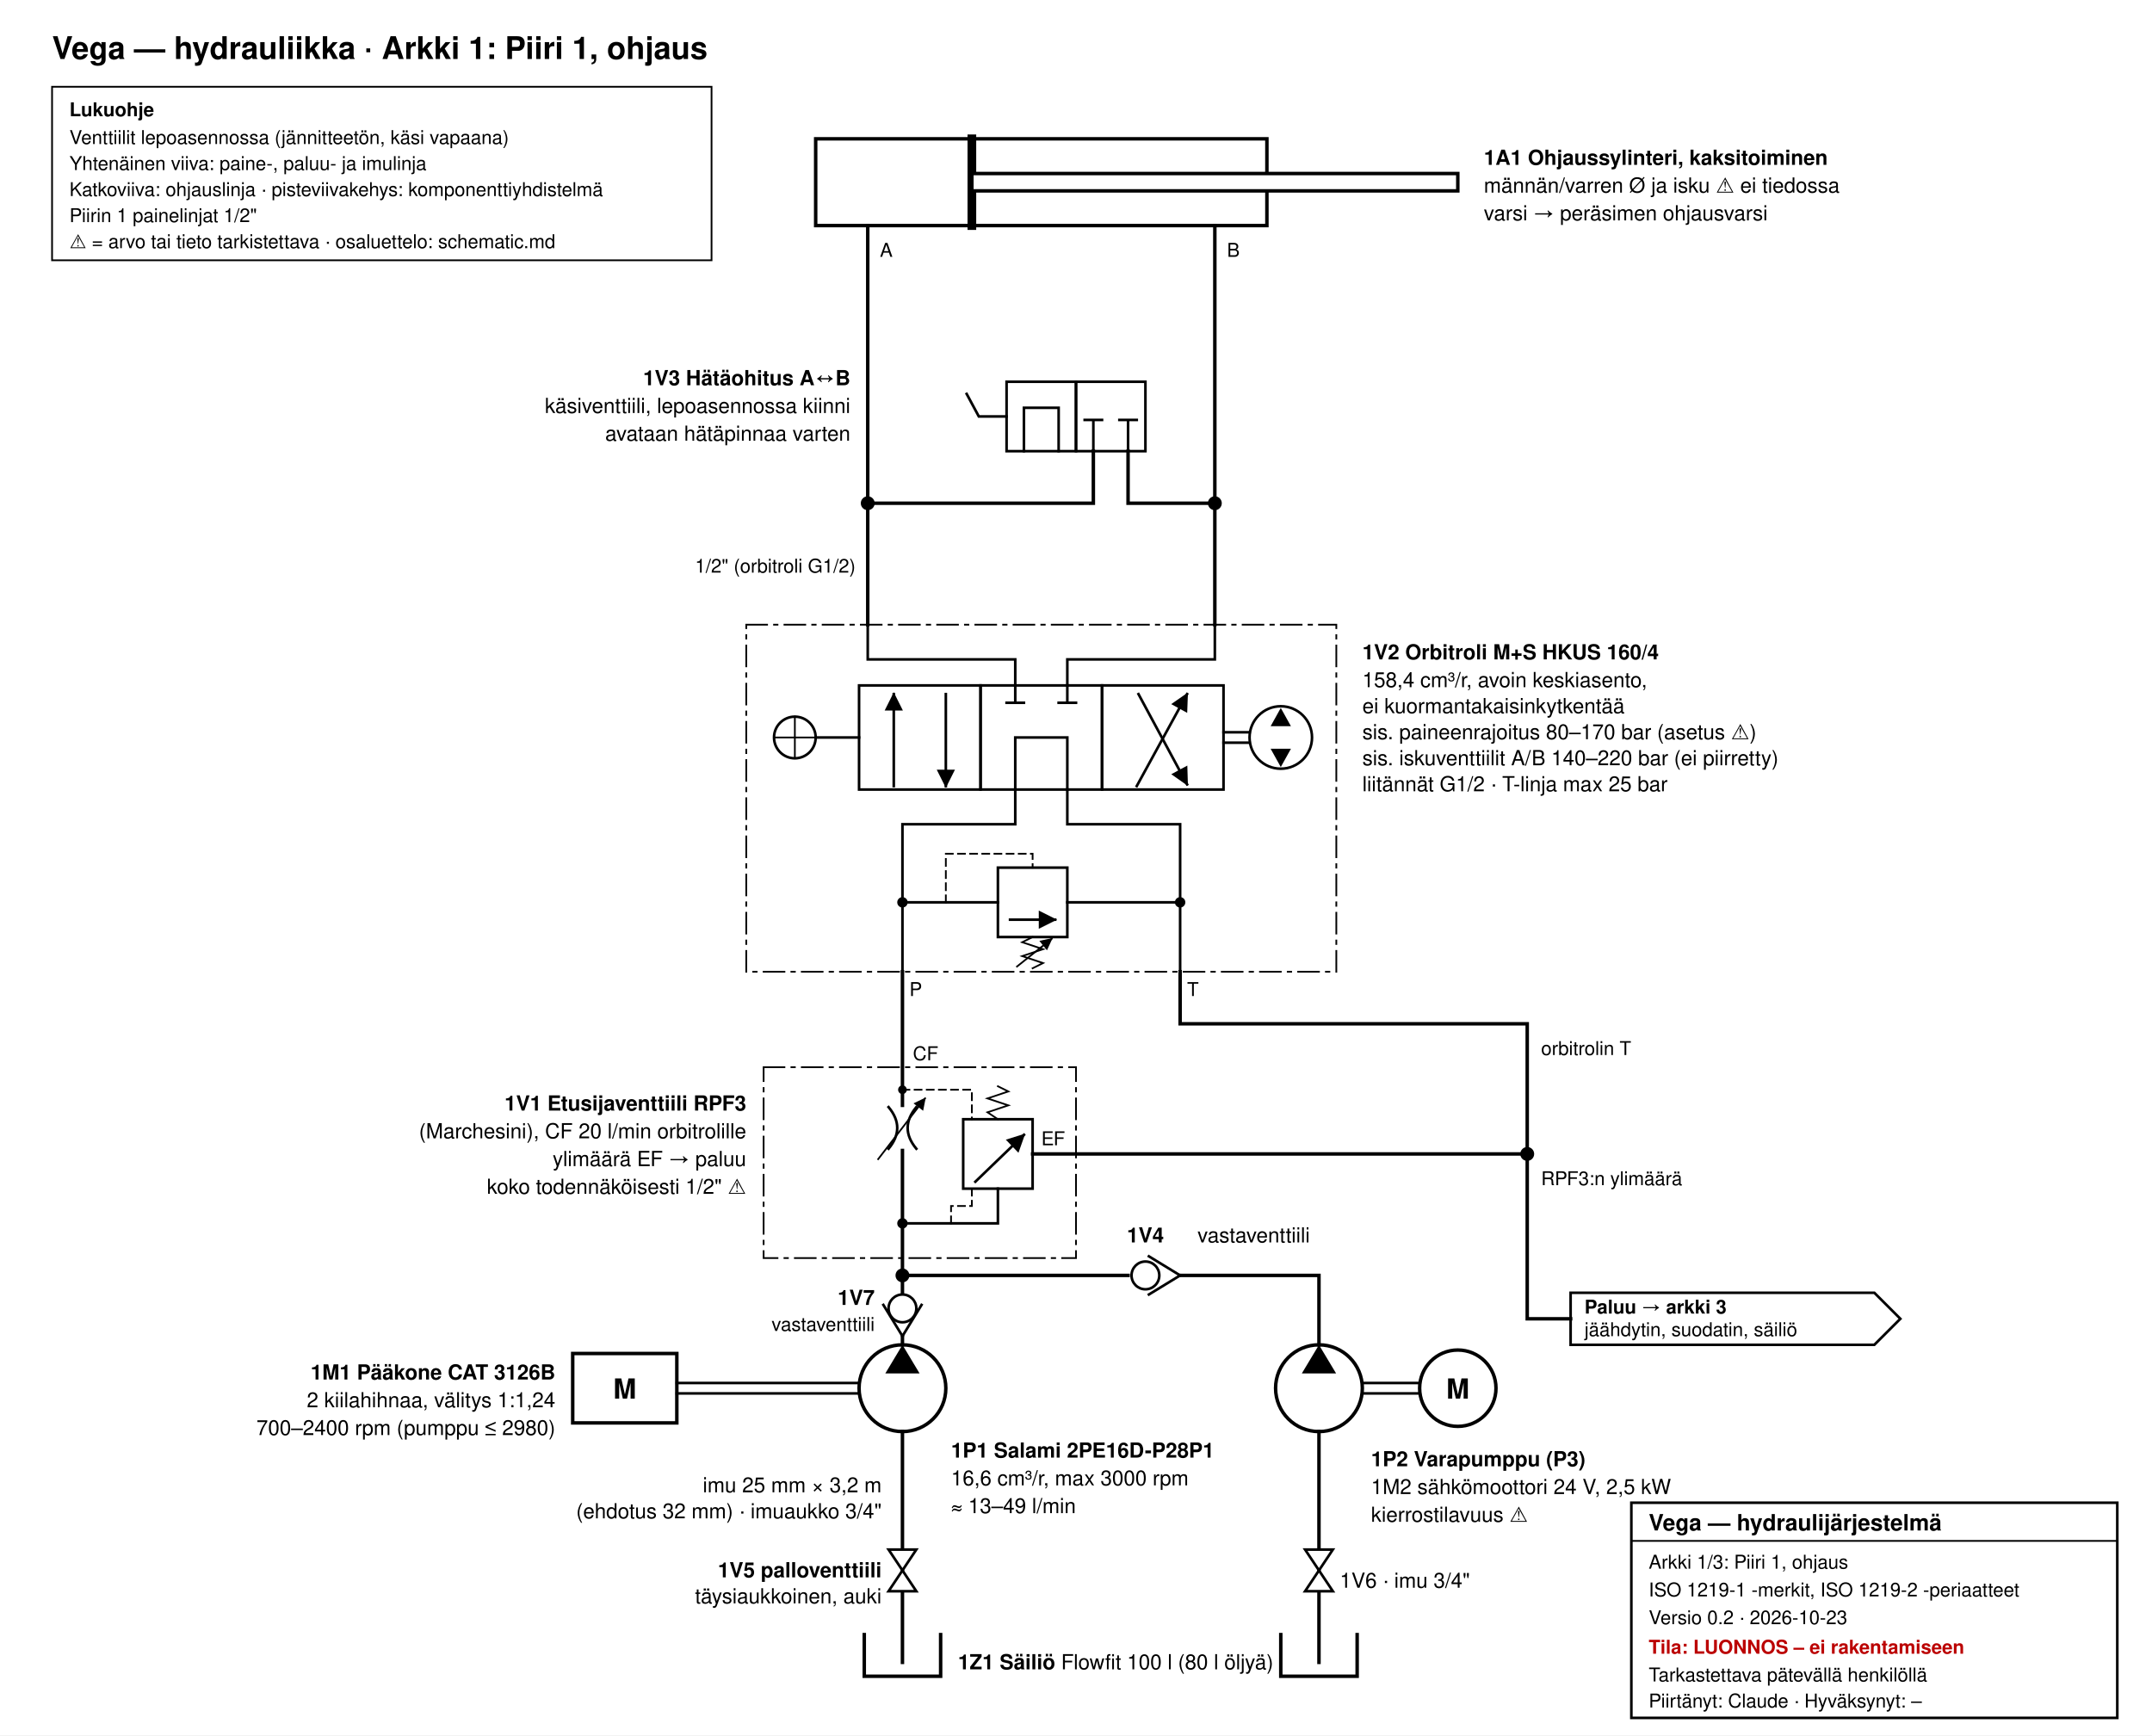
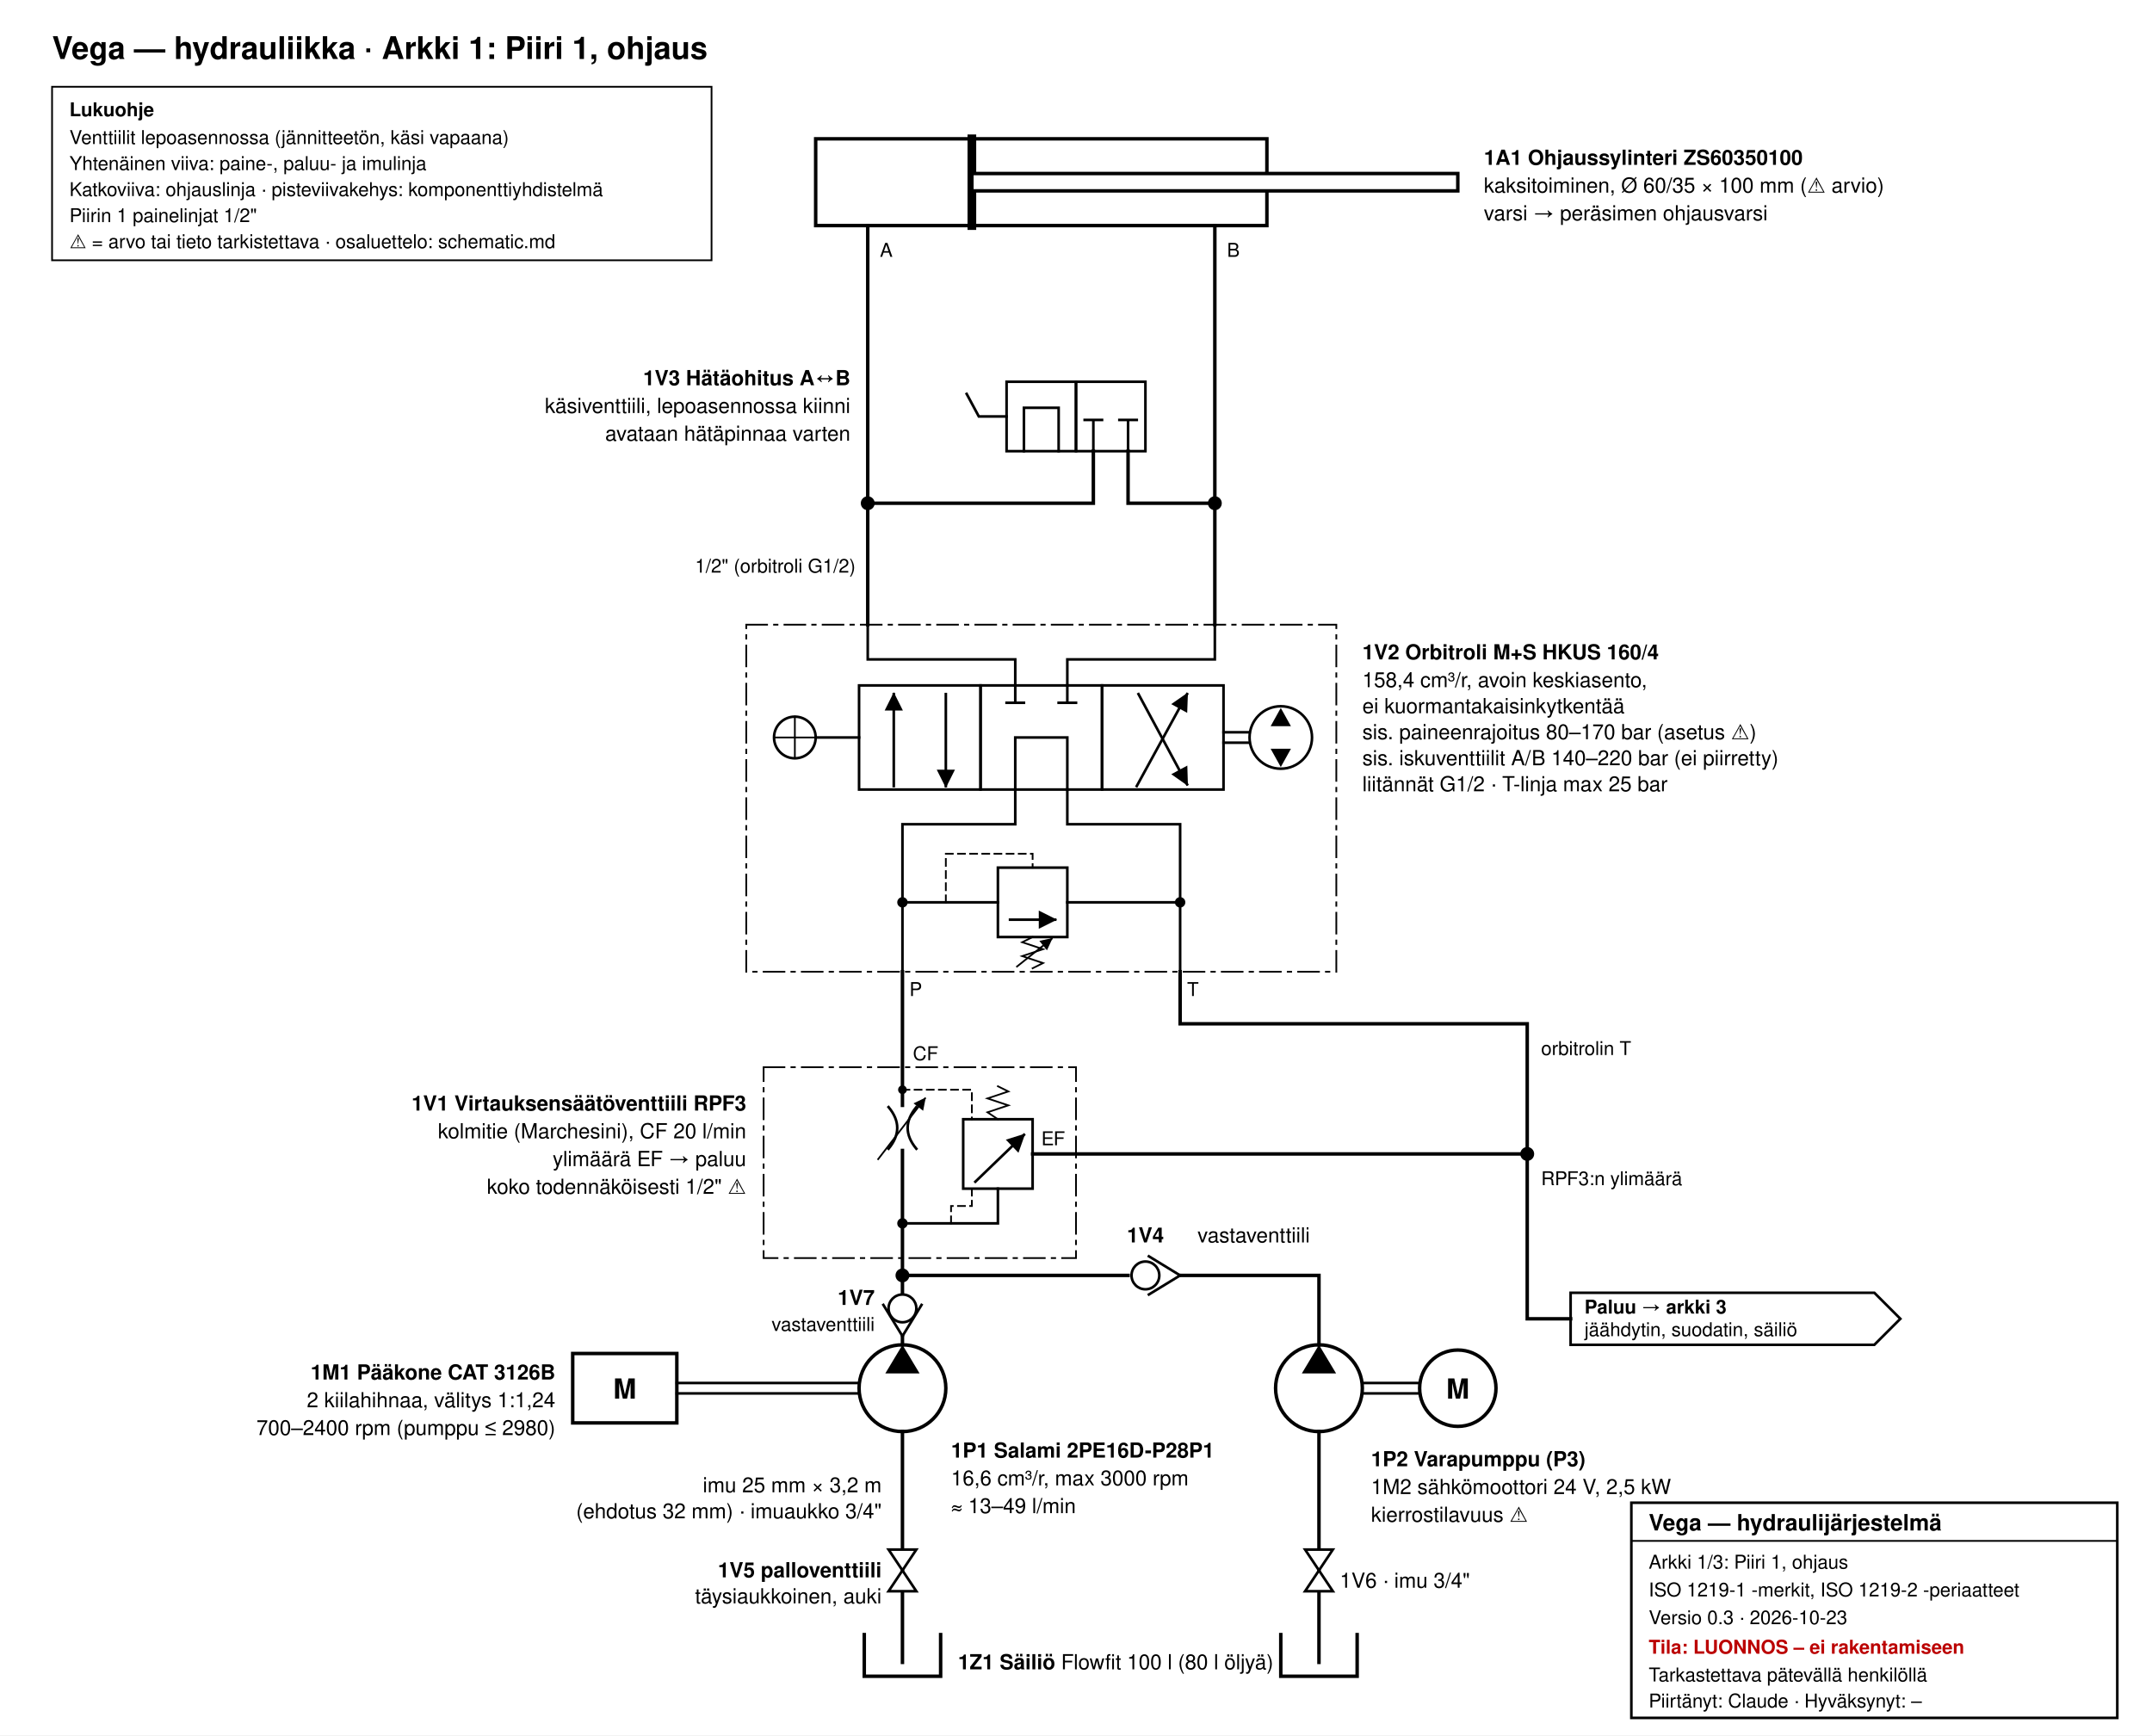
<svg xmlns="http://www.w3.org/2000/svg" viewBox="0 0 1240 1000" width="1240" height="1000" font-family="Helvetica, Arial, sans-serif" font-size="12">
  <defs>
    <marker id="ah" viewBox="0 0 10 10" refX="9" refY="5" markerWidth="7" markerHeight="7" orient="auto-start-reverse">
      <path d="M0,0 L10,5 L0,10 z" fill="#000" />
    </marker>
    <marker id="ahg" viewBox="0 0 10 10" refX="9" refY="5" markerWidth="7" markerHeight="7" orient="auto-start-reverse">
      <path d="M0,0 L10,5 L0,10 z" fill="#888" />
    </marker>
  </defs>
  <rect width="1240" height="1000" fill="#fff" />
  <g stroke="#000" stroke-width="2" fill="none" stroke-linecap="square">
    <text x="30" y="34" font-size="18" font-weight="bold" fill="#000" stroke="none">Vega — hydrauliikka · Arkki 1: Piiri 1, ohjaus</text>
    <rect x="30" y="50" width="380" height="100" stroke-width="1" />
    <g stroke="none" fill="#000" font-size="11">
      <text x="40" y="67" font-weight="bold">Lukuohje</text>
      <text x="40" y="83">Venttiilit lepoasennossa (jännitteetön, käsi vapaana)</text>
      <text x="40" y="98">Yhtenäinen viiva: paine-, paluu- ja imulinja</text>
      <text x="40" y="113">Katkoviiva: ohjauslinja · pisteviivakehys: komponenttiyhdistelmä</text>
      <text x="40" y="128">Piirin 1 painelinjat 1/2"</text>
      <text x="40" y="143">⚠ = arvo tai tieto tarkistettava · osaluettelo: schematic.md</text>
    </g>
    <rect x="470" y="80" width="260" height="50" />
    <line x1="560" y1="80" x2="560" y2="130" stroke-width="5" />
    <rect x="560" y="100" width="280" height="10" fill="#fff" />
    <g stroke="none" fill="#000">
-       <text x="855" y="95" font-weight="bold">1A1 Ohjaussylinteri, kaksitoiminen</text>
-       <text x="855" y="111">männän/varren Ø ja isku ⚠ ei tiedossa</text>
+       <text x="855" y="95" font-weight="bold">1A1 Ohjaussylinteri ZS60350100</text>
+       <text x="855" y="111">kaksitoiminen, Ø 60/35 × 100 mm (⚠ arvio)</text>
      <text x="855" y="127">varsi → peräsimen ohjausvarsi</text>
      <text x="507" y="148" font-size="11">A</text>
      <text x="707" y="148" font-size="11">B</text>
    </g>
    <line x1="500" y1="130" x2="500" y2="360" />
    <line x1="700" y1="130" x2="700" y2="360" />
    <text x="493" y="330" text-anchor="end" stroke="none" fill="#000" font-size="11">1/2" (orbitroli G1/2)</text>
    <rect x="580" y="220" width="40" height="40" stroke-width="1.5" />
    <rect x="620" y="220" width="40" height="40" stroke-width="1.5" />
    <path d="M590 260 V235 H610 V260" stroke-width="1.5" />
    <path d="M630 260 V242 M625 242 H635 M650 260 V242 M645 242 H655" stroke-width="1.5" />
    <path d="M580 240 H564 L557 227" stroke-width="1.5" />
    <path d="M500 290 H630 V260 M700 290 H650 V260" />
    <circle cx="500" cy="290" r="4" fill="#000" stroke="none" />
    <circle cx="700" cy="290" r="4" fill="#000" stroke="none" />
    <g stroke="none" fill="#000" text-anchor="end">
      <text x="490" y="222" font-weight="bold">1V3 Hätäohitus A↔B</text>
      <text x="490" y="238">käsiventtiili, lepoasennossa kiinni</text>
      <text x="490" y="254">avataan hätäpinnaa varten</text>
    </g>
    <rect x="430" y="360" width="340" height="200" stroke-width="1" stroke-dasharray="12 4 2 4" />
    <rect x="495" y="395" width="70" height="60" stroke-width="1.5" />
    <rect x="565" y="395" width="70" height="60" stroke-width="1.5" />
    <rect x="635" y="395" width="70" height="60" stroke-width="1.5" />
    <line x1="515" y1="453" x2="515" y2="400" stroke-width="1.5" marker-end="url(#ah)" />
    <line x1="545" y1="400" x2="545" y2="453" stroke-width="1.5" marker-end="url(#ah)" />
    <path d="M585 395 V405 M580 405 H590 M615 395 V405 M610 405 H620" stroke-width="1.5" />
    <path d="M585 455 V425 H615 V455" stroke-width="1.5" />
    <line x1="655" y1="453" x2="684" y2="400" stroke-width="1.5" marker-end="url(#ah)" />
    <line x1="656" y1="400" x2="684" y2="452" stroke-width="1.5" marker-end="url(#ah)" />
    <line x1="495" y1="425" x2="470" y2="425" stroke-width="1.5" />
    <circle cx="458" cy="425" r="12" stroke-width="1.5" />
    <path d="M446 425 H470 M458 413 V437" stroke-width="1" />
    <path d="M705 422 H720 M705 428 H720" stroke-width="1.5" />
    <circle cx="738" cy="425" r="18" stroke-width="1.5" />
    <path d="M738 409 L733 418 L743 418 Z M738 441 L733 432 L743 432 Z" fill="#000" stroke-width="1" />
    <path d="M585 395 V380 H500 V360 M615 395 V380 H700 V360" stroke-width="1.5" />
    <path d="M520 560 V475 H585 V455 M615 455 V475 H680 V560" stroke-width="1.5" />
    <path d="M520 520 H575 M615 520 H680" stroke-width="1.5" />
    <rect x="575" y="500" width="40" height="40" stroke-width="1.5" />
    <line x1="582" y1="530" x2="608" y2="530" stroke-width="1.5" marker-end="url(#ah)" />
    <polyline points="595,540 589,543 601,547 589,551 601,555 595,558" stroke-width="1" />
    <line x1="586" y1="557" x2="606" y2="541" stroke-width="1" marker-end="url(#ah)" />
    <path d="M545 520 V492 H595 V500" stroke-width="1" stroke-dasharray="4 3" />
    <circle cx="520" cy="520" r="3" fill="#000" stroke="none" />
    <circle cx="680" cy="520" r="3" fill="#000" stroke="none" />
    <g stroke="none" fill="#000" font-size="11">
      <text x="524" y="574">P</text>
      <text x="684" y="574">T</text>
    </g>
    <g stroke="none" fill="#000">
      <text x="785" y="380" font-weight="bold">1V2 Orbitroli M+S HKUS 160/4</text>
      <text x="785" y="396">158,4 cm³/r, avoin keskiasento,</text>
      <text x="785" y="411">ei kuormantakaisinkytkentää</text>
      <text x="785" y="426">sis. paineenrajoitus 80–170 bar (asetus ⚠)</text>
      <text x="785" y="441">sis. iskuventtiilit A/B 140–220 bar (ei piirretty)</text>
      <text x="785" y="456">liitännät G1/2 · T-linja max 25 bar</text>
    </g>
    <path d="M680 560 V590 H880 V760 H905" />
    <circle cx="880" cy="665" r="4" fill="#000" stroke="none" />
    <path d="M905 745 H1080 L1095 760 L1080 775 H905 Z" stroke-width="1.5" />
    <g stroke="none" fill="#000" font-size="11">
      <text x="913" y="757" font-weight="bold">Paluu → arkki 3</text>
      <text x="913" y="770">jäähdytin, suodatin, säiliö</text>
      <text x="888" y="608">orbitrolin T</text>
      <text x="888" y="683">RPF3:n ylimäärä</text>
    </g>
    <rect x="440" y="615" width="180" height="110" stroke-width="1" stroke-dasharray="12 4 2 4" />
    <line x1="520" y1="560" x2="520" y2="746" />
    <line x1="520" y1="770" x2="520" y2="775" />
    <path d="M520 770 L509 752 M520 770 L531 752" stroke-width="1.5" />
    <circle cx="520" cy="754" r="8" fill="#fff" stroke-width="1.5" />
    <rect x="512" y="638" width="16" height="24" fill="#fff" stroke="none" />
    <path d="M512 638 Q522 650 512 662 M528 638 Q518 650 528 662" stroke-width="1.5" />
    <line x1="506" y1="668" x2="533" y2="633" stroke-width="1" marker-end="url(#ah)" />
    <path d="M520 705 H575 V685" stroke-width="1.5" />
    <rect x="555" y="645" width="40" height="40" stroke-width="1.5" />
    <line x1="562" y1="681" x2="590" y2="654" stroke-width="1.5" marker-end="url(#ah)" />
    <polyline points="575,645 569,641 581,637 569,633 581,629 575,626" stroke-width="1" />
    <path d="M520 628 H560 V645" stroke-width="1" stroke-dasharray="4 3" />
    <path d="M548 705 V695 H560 V685" stroke-width="1" stroke-dasharray="4 3" />
    <path d="M595 665 H880" />
    <circle cx="520" cy="705" r="3" fill="#000" stroke="none" />
    <circle cx="520" cy="628" r="2.5" fill="#000" stroke="none" />
    <g stroke="none" fill="#000" font-size="11">
      <text x="526" y="611">CF</text>
      <text x="600" y="660">EF</text>
    </g>
    <g stroke="none" fill="#000" text-anchor="end">
-       <text x="430" y="640" font-weight="bold">1V1 Etusijaventtiili RPF3</text>
-       <text x="430" y="656">(Marchesini), CF 20 l/min orbitrolille</text>
+       <text x="430" y="640" font-weight="bold">1V1 Virtauksensäätöventtiili RPF3</text>
+       <text x="430" y="656">kolmitie (Marchesini), CF 20 l/min</text>
      <text x="430" y="672">ylimäärä EF → paluu</text>
      <text x="430" y="688">koko todennäköisesti 1/2" ⚠</text>
    </g>
    <text x="504" y="752" text-anchor="end" stroke="none" fill="#000" font-weight="bold">1V7</text>
    <text x="504" y="767" text-anchor="end" stroke="none" fill="#000" font-size="11">vastaventtiili</text>
    <circle cx="520" cy="735" r="4" fill="#000" stroke="none" />
    <circle cx="520" cy="800" r="25" />
    <path d="M520 776 L511 791 L529 791 Z" fill="#000" stroke-width="1" />
    <path d="M390 797 H495 M390 803 H495" stroke-width="1.5" />
    <rect x="330" y="780" width="60" height="40" />
    <text x="360" y="806" text-anchor="middle" font-size="16" font-weight="bold" stroke="none" fill="#000">M</text>
    <g stroke="none" fill="#000" text-anchor="end">
      <text x="320" y="795" font-weight="bold">1M1 Pääkone CAT 3126B</text>
      <text x="320" y="811">2 kiilahihnaa, välitys 1:1,24</text>
      <text x="320" y="827">700–2400 rpm (pumppu ≤ 2980)</text>
    </g>
    <g stroke="none" fill="#000">
      <text x="548" y="840" font-weight="bold">1P1 Salami 2PE16D-P28P1</text>
      <text x="548" y="856">16,6 cm³/r, max 3000 rpm</text>
      <text x="548" y="872">≈ 13–49 l/min</text>
    </g>
    <line x1="520" y1="825" x2="520" y2="958" />
    <path d="M512 893 L528 893 L520 905 Z M512 917 L528 917 L520 905 Z" fill="#fff" stroke-width="1.5" />
    <path d="M498 942 V966 H542 V942" stroke-width="2" />
    <g stroke="none" fill="#000" text-anchor="end">
      <text x="508" y="860">imu 25 mm × 3,2 m</text>
      <text x="508" y="875">(ehdotus 32 mm) · imuaukko 3/4"</text>
      <text x="508" y="909" font-weight="bold">1V5 palloventtiili</text>
      <text x="508" y="924">täysiaukkoinen, auki</text>
    </g>
    <text x="552" y="962" stroke="none" fill="#000">
      <tspan font-weight="bold">1Z1 Säiliö</tspan> Flowfit 100 l (80 l öljyä)</text>
    <g stroke="#000">
      <circle cx="760" cy="800" r="25" />
      <path d="M760 776 L751 791 L769 791 Z" fill="#000" stroke-width="1" />
      <path d="M785 797 H818 M785 803 H818" stroke-width="1.5" />
      <circle cx="840" cy="800" r="22" />
      <path d="M760 775 V735 H680 M650 735 H520" />
      <path d="M680 735 L662 724 M680 735 L662 746" stroke-width="1.5" />
      <circle cx="660" cy="735" r="8" fill="#fff" stroke-width="1.5" />
      <line x1="760" y1="825" x2="760" y2="958" />
      <path d="M752 893 L768 893 L760 905 Z M752 917 L768 917 L760 905 Z" fill="#fff" stroke-width="1.5" />
      <path d="M738 942 V966 H782 V942" />
    </g>
    <text x="840" y="806" text-anchor="middle" font-size="16" font-weight="bold" stroke="none" fill="#000">M</text>
    <g stroke="none" fill="#000">
      <text x="660" y="716" text-anchor="middle" font-weight="bold">1V4</text>
      <text x="690" y="716">vastaventtiili</text>
      <text x="790" y="845" font-weight="bold">1P2 Varapumppu (P3)</text>
      <text x="790" y="861">1M2 sähkömoottori 24 V, 2,5 kW</text>
      <text x="790" y="877">kierrostilavuus ⚠</text>
      <text x="772" y="915">1V6 · imu 3/4"</text>
    </g>
    <rect x="940" y="866" width="280" height="124" stroke-width="1.5" />
    <line x1="940" y1="888" x2="1220" y2="888" stroke-width="1" />
    <g stroke="none" fill="#000" font-size="11">
      <text x="950" y="882" font-size="13" font-weight="bold">Vega — hydraulijärjestelmä</text>
      <text x="950" y="904">Arkki 1/3: Piiri 1, ohjaus</text>
      <text x="950" y="920">ISO 1219-1 -merkit, ISO 1219-2 -periaatteet</text>
-       <text x="950" y="936">Versio 0.2 · 2026-10-23</text>
+       <text x="950" y="936">Versio 0.3 · 2026-10-23</text>
      <text x="950" y="953" font-weight="bold" fill="#b00">Tila: LUONNOS – ei rakentamiseen</text>
      <text x="950" y="969">Tarkastettava pätevällä henkilöllä</text>
      <text x="950" y="984">Piirtänyt: Claude · Hyväksynyt: –</text>
    </g>
  </g>
</svg>
